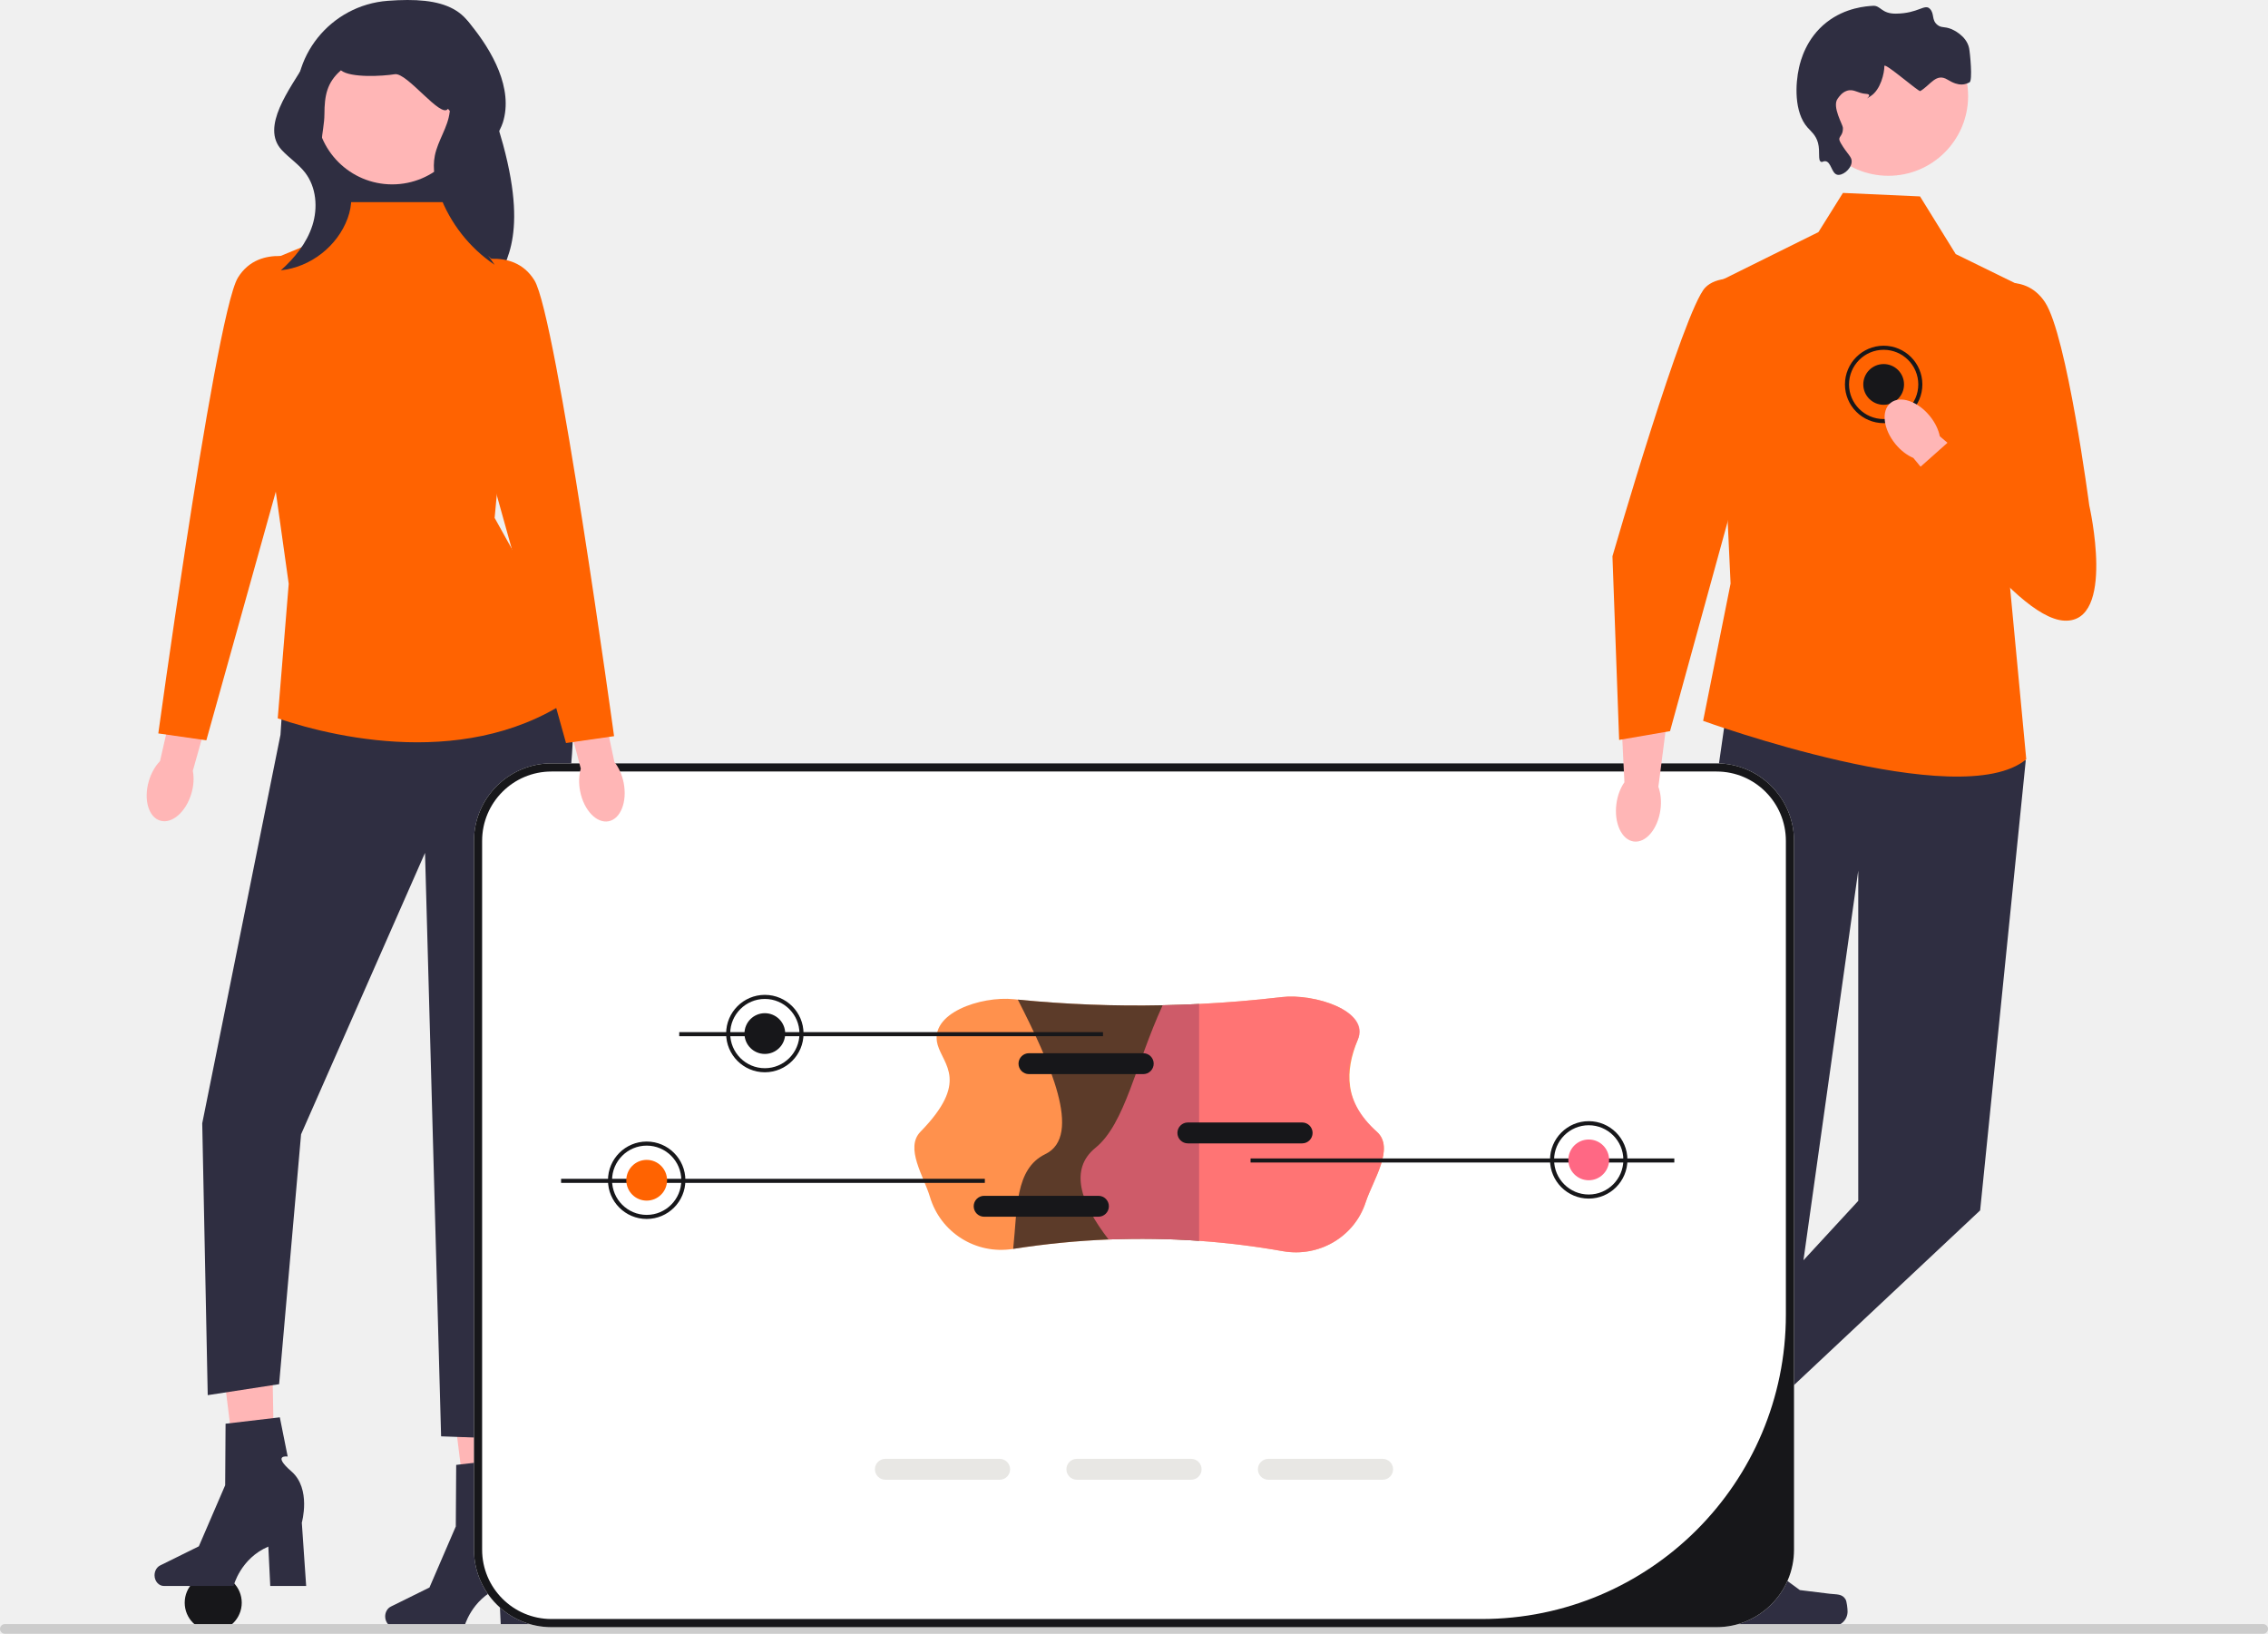
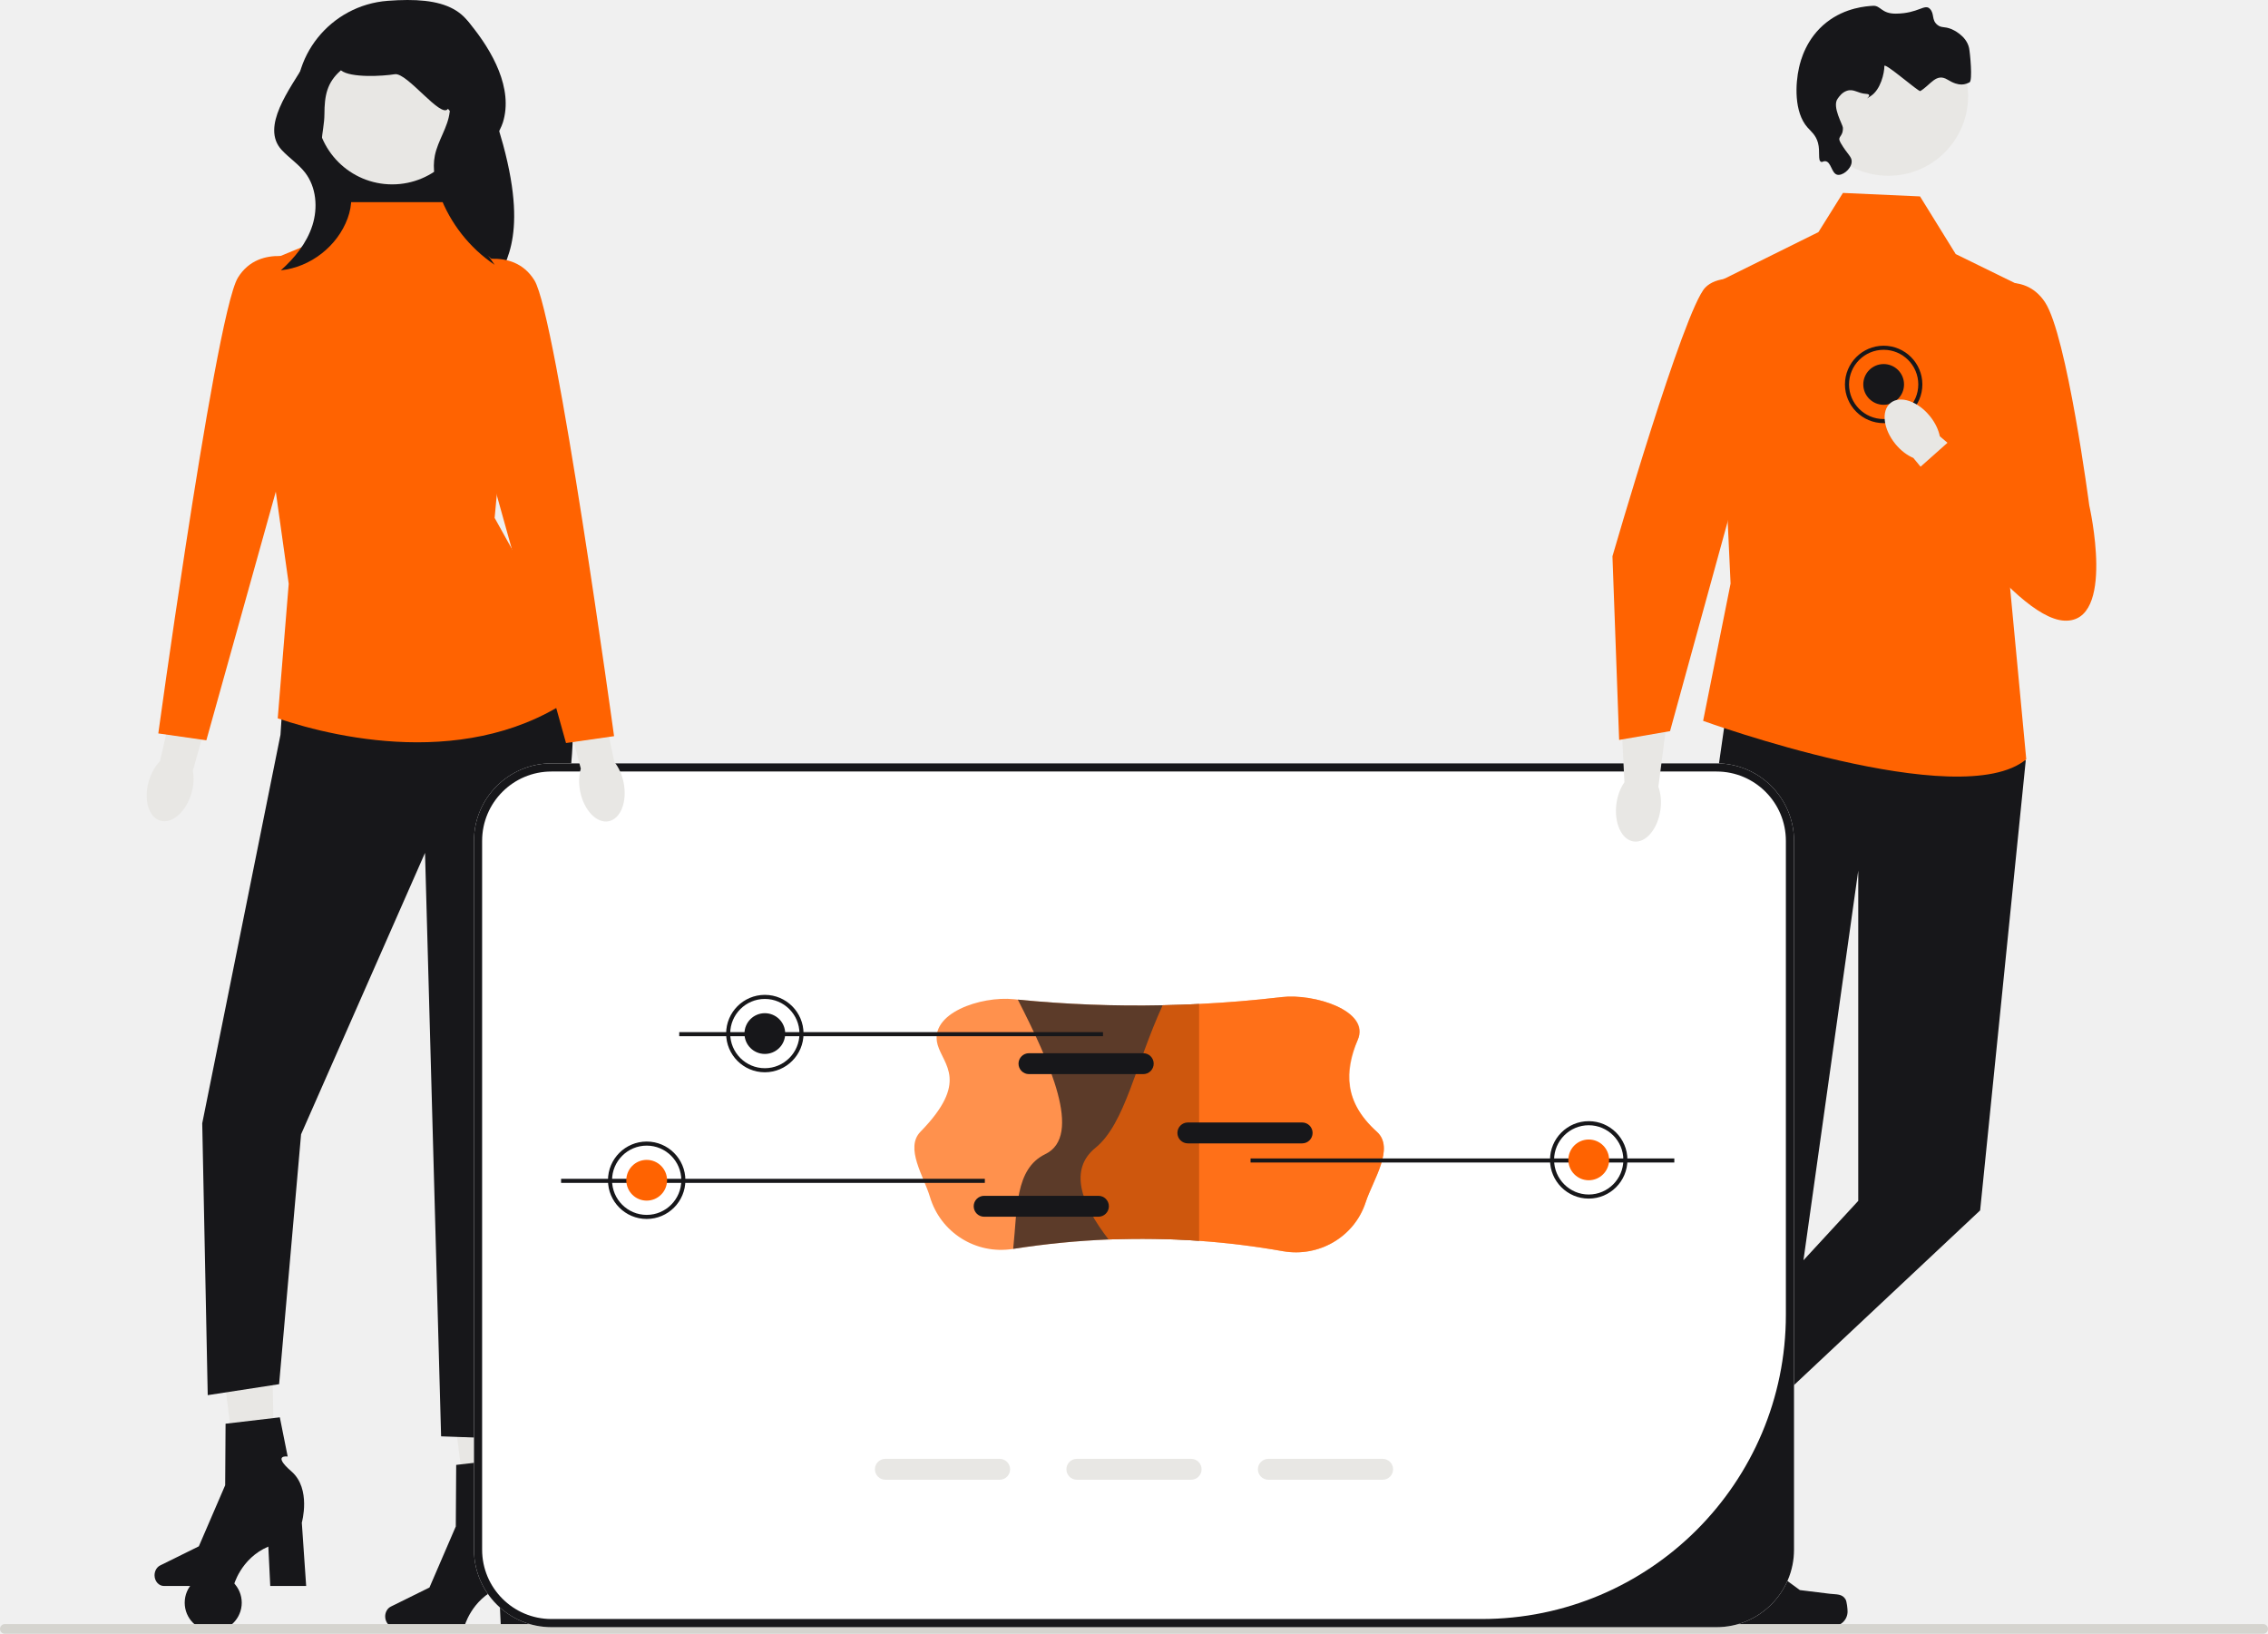
<svg xmlns="http://www.w3.org/2000/svg" id="a" width="556.67" height="400.968" viewBox="0 0 556.67 400.968">
  <circle cx="52.335" cy="393.349" r="7" fill="#17171a" />
-   <path d="M36.536,191.666c.586-1.983,1.572-3.669,2.737-4.867l4.393-19.242,9.095,2.358-5.435,19.265c.326,1.639,.236,3.589-.35,5.572-1.34,4.53-4.762,7.511-7.645,6.658-2.883-.852-4.133-5.216-2.794-9.745h0Z" fill="#ffb6b6" />
+   <path d="M36.536,191.666c.586-1.983,1.572-3.669,2.737-4.867l4.393-19.242,9.095,2.358-5.435,19.265c.326,1.639,.236,3.589-.35,5.572-1.34,4.53-4.762,7.511-7.645,6.658-2.883-.852-4.133-5.216-2.794-9.745h0Z" fill="#e8e7e4" />
  <g>
-     <polygon points="124.072 378.759 115.464 378.962 110.666 340.291 123.369 339.991 124.072 378.759" fill="#ffb6b6" />
-     <path d="M94.54,396.716h0c0,1.454,1.032,2.633,2.305,2.633h17.085s1.681-6.758,8.536-9.667l.473,9.667h8.814l-1.068-15.544s2.358-8.316-2.539-12.567c-4.897-4.251-.931-3.659-.931-3.659l-1.926-9.621-13.318,1.566-.098,15.102-6.463,14.99-9.48,4.683c-.844,.417-1.39,1.367-1.39,2.417l-0,0Z" fill="#2f2e41" />
+     <polygon points="124.072 378.759 115.464 378.962 110.666 340.291 123.369 339.991 124.072 378.759" fill="#e8e7e4" />
+     <path d="M94.54,396.716h0c0,1.454,1.032,2.633,2.305,2.633h17.085s1.681-6.758,8.536-9.667l.473,9.667h8.814l-1.068-15.544s2.358-8.316-2.539-12.567c-4.897-4.251-.931-3.659-.931-3.659l-1.926-9.621-13.318,1.566-.098,15.102-6.463,14.99-9.48,4.683c-.844,.417-1.39,1.367-1.39,2.417l-0,0Z" fill="#17171a" />
  </g>
  <g>
-     <polygon points="67.466 368.65 58.858 368.853 54.06 330.183 66.763 329.882 67.466 368.65" fill="#ffb6b6" />
-     <path d="M37.934,386.608h0c0,1.454,1.032,2.633,2.305,2.633h17.085s1.681-6.758,8.536-9.667l.473,9.667h8.814l-1.068-15.544s2.358-8.316-2.539-12.567c-4.897-4.251-.931-3.659-.931-3.659l-1.926-9.621-13.318,1.566-.098,15.102-6.463,14.99-9.48,4.683c-.844,.417-1.39,1.367-1.39,2.417l-0,0Z" fill="#2f2e41" />
+     <polygon points="67.466 368.65 58.858 368.853 54.06 330.183 66.763 329.882 67.466 368.65" fill="#e8e7e4" />
+     <path d="M37.934,386.608h0c0,1.454,1.032,2.633,2.305,2.633h17.085s1.681-6.758,8.536-9.667l.473,9.667h8.814l-1.068-15.544s2.358-8.316-2.539-12.567c-4.897-4.251-.931-3.659-.931-3.659l-1.926-9.621-13.318,1.566-.098,15.102-6.463,14.99-9.48,4.683c-.844,.417-1.39,1.367-1.39,2.417l-0,0Z" fill="#17171a" />
  </g>
-   <path d="M121.406,70.497l-30.998,5.391c-2.136-5.466-16.473-42.549-17.359-47.9C70.747,14.075,81.12,1.248,95.183,.199h0c13.488-1.007,21.705,1.519,22.853,14.367,.402,4.503,4.267,16.567,5.448,20.931,6.516,24.077-.52,29.87-2.078,35.001Z" fill="#2f2e41" />
-   <path d="M70.865,149.341l-2.022,30.998-19.205,95.354,1.348,66.714,17.521-2.696,5.391-61.323,30.423-69.072,3.945,143.199,18.869,.674,13.261-168.168c1.013-12.849-2.354-25.663-9.554-36.353v-0l-59.975,.674Z" fill="#2f2e41" />
+   <path d="M121.406,70.497l-30.998,5.391c-2.136-5.466-16.473-42.549-17.359-47.9C70.747,14.075,81.12,1.248,95.183,.199h0c13.488-1.007,21.705,1.519,22.853,14.367,.402,4.503,4.267,16.567,5.448,20.931,6.516,24.077-.52,29.87-2.078,35.001Z" fill="#17171a" />
+   <path d="M70.865,149.341l-2.022,30.998-19.205,95.354,1.348,66.714,17.521-2.696,5.391-61.323,30.423-69.072,3.945,143.199,18.869,.674,13.261-168.168c1.013-12.849-2.354-25.663-9.554-36.353v-0l-59.975,.674Z" fill="#17171a" />
  <path d="M109.95,49.607h-24.732l-5.593,8.76-19.542,8.087,10.782,76.822-2.696,33.02c15.235,5.17,50.592,13.171,76.165-7.947l-22.929-41.246,5.391-57.953-10.445-9.503-6.402-10.039Z" fill="#ff6301" />
  <path d="M75.245,64.096s-11.456-4.717-16.847,4.043c-2.934,4.767-8.462,37.473-12.892,66.298-3.711,24.144-6.651,45.565-6.651,45.565l11.793,1.685,13.174-47.16,10.075-36.064,1.348-34.368Z" fill="#ff6301" />
-   <circle cx="96.267" cy="26.565" r="18.686" fill="#ffb6b6" />
+   <circle cx="96.267" cy="26.565" r="18.686" fill="#e8e7e4" />
  <g>
-     <polygon points="397.601 376.965 406.892 382.063 430.976 348.653 417.264 341.13 397.601 376.965" fill="#ffb6b6" />
-     <path d="M429.547,394.222h0c.022,.646-.688,2.302-.999,2.869h0c-.956,1.741-3.142,2.379-4.884,1.423l-28.771-15.789c-1.188-.652-1.623-2.144-.971-3.332l.657-1.198s.552-4.381,5.918-7.211c0,0,1.735,5.473,10.164,3.018l3.2-2.027,6.954,14.871,6.004,4.326c1.314,.946,2.672,1.432,2.727,3.05l0,0Z" fill="#2f2e41" />
+     <polygon points="397.601 376.965 406.892 382.063 430.976 348.653 417.264 341.13 397.601 376.965" fill="#e8e7e4" />
+     <path d="M429.547,394.222h0c.022,.646-.688,2.302-.999,2.869h0c-.956,1.741-3.142,2.379-4.884,1.423l-28.771-15.789c-1.188-.652-1.623-2.144-.971-3.332l.657-1.198s.552-4.381,5.918-7.211c0,0,1.735,5.473,10.164,3.018l3.2-2.027,6.954,14.871,6.004,4.326c1.314,.946,2.672,1.432,2.727,3.05l0,0Z" fill="#17171a" />
  </g>
  <g>
-     <polygon points="416.665 392.751 427.262 392.75 432.303 351.874 416.662 351.875 416.665 392.751" fill="#ffb6b6" />
-     <path d="M452.973,392.51h0c.33,.556,.504,2.349,.504,2.996h0c0,1.986-1.61,3.597-3.597,3.597h-32.819c-1.355,0-2.454-1.099-2.454-2.454v-1.366s-1.624-4.107,1.719-9.168c0,0,4.154,3.963,10.362-2.244l1.831-3.316,13.251,9.691,7.345,.904c1.607,.198,3.032-.031,3.858,1.361h0Z" fill="#2f2e41" />
+     <polygon points="416.665 392.751 427.262 392.75 432.303 351.874 416.662 351.875 416.665 392.751" fill="#e8e7e4" />
+     <path d="M452.973,392.51h0c.33,.556,.504,2.349,.504,2.996h0c0,1.986-1.61,3.597-3.597,3.597h-32.819c-1.355,0-2.454-1.099-2.454-2.454v-1.366s-1.624-4.107,1.719-9.168c0,0,4.154,3.963,10.362-2.244l1.831-3.316,13.251,9.691,7.345,.904c1.607,.198,3.032-.031,3.858,1.361h0Z" fill="#17171a" />
  </g>
-   <polygon points="424.426 169.862 420.032 200.523 414.318 367.982 434.396 367.982 456.098 213.664 456.098 294.725 410.274 344.396 424.803 354.504 486.016 297.061 497.205 186.709 488.444 170.536 424.426 169.862" fill="#2f2e41" />
+   <polygon points="424.426 169.862 420.032 200.523 414.318 367.982 434.396 367.982 456.098 213.664 456.098 294.725 410.274 344.396 424.803 354.504 486.016 297.061 497.205 186.709 488.444 170.536 424.426 169.862" fill="#17171a" />
  <path d="M471.26,48.205l-18.925-.856-6.008,9.616-24.992,12.384,3.428,73.873-6.739,33.694s63.138,22.911,79.311,9.433l-4.511-47.844,3.511-68.156-16.314-7.993-8.76-14.151Z" fill="#ff6301" />
-   <circle cx="463.492" cy="23.571" r="19.572" fill="#ffb6b6" />
-   <path d="M448.021,39.561c1.421,.139,1.502,2.89,2.853,3.303,1.236,.378,3.391-1.242,3.603-3.003,.169-1.403-1.019-1.875-2.703-4.804-.99-1.722,.617-1.26,.56-3.707-.017-.729-2.7-5.161-1.311-7.103,.46-.643,1.111-1.554,2.252-1.952,1.717-.599,2.639,.627,4.804,.751,2.07,.119-1.339,2.078,1.061,.542,2.453-1.571,3.383-5.652,3.369-7.413-.014-1.811-.417,1.604,0,0,.21-.808,8.423,6.419,8.824,6.175,2.586-1.571,3.886-4.516,6.675-2.805,3.026,1.857,4.396,1.116,5.391,.674,.817-.364,.144-7.306-.097-8.433-.662-3.098-4.089-4.547-4.354-4.654-1.772-.719-2.421-.194-3.453-1.051-1.466-1.217-.633-2.672-1.802-3.904-1.288-1.357-2.8,1.128-8.36,1.173-3.574,.029-3.717-2.035-5.603-1.924-1.564,.092-6.756,.397-11.411,4.054-5.039,3.958-6.372,9.427-6.756,11.11-.898,3.934-1.265,10.946,2.102,14.714,.807,.903,2.043,1.859,2.552,3.753,.575,2.136-.09,4.292,.751,4.654,.352,.152,.529-.201,1.051-.15Z" fill="#2f2e41" />
-   <path d="M0,399.778c0,.66,.53,1.19,1.19,1.19H555.48c.66,0,1.19-.53,1.19-1.19,0-.66-.53-1.19-1.19-1.19H1.19c-.66,0-1.19,.53-1.19,1.19Z" fill="#ccc" />
+   <circle cx="463.492" cy="23.571" r="19.572" fill="#e8e7e4" />
+   <path d="M448.021,39.561c1.421,.139,1.502,2.89,2.853,3.303,1.236,.378,3.391-1.242,3.603-3.003,.169-1.403-1.019-1.875-2.703-4.804-.99-1.722,.617-1.26,.56-3.707-.017-.729-2.7-5.161-1.311-7.103,.46-.643,1.111-1.554,2.252-1.952,1.717-.599,2.639,.627,4.804,.751,2.07,.119-1.339,2.078,1.061,.542,2.453-1.571,3.383-5.652,3.369-7.413-.014-1.811-.417,1.604,0,0,.21-.808,8.423,6.419,8.824,6.175,2.586-1.571,3.886-4.516,6.675-2.805,3.026,1.857,4.396,1.116,5.391,.674,.817-.364,.144-7.306-.097-8.433-.662-3.098-4.089-4.547-4.354-4.654-1.772-.719-2.421-.194-3.453-1.051-1.466-1.217-.633-2.672-1.802-3.904-1.288-1.357-2.8,1.128-8.36,1.173-3.574,.029-3.717-2.035-5.603-1.924-1.564,.092-6.756,.397-11.411,4.054-5.039,3.958-6.372,9.427-6.756,11.11-.898,3.934-1.265,10.946,2.102,14.714,.807,.903,2.043,1.859,2.552,3.753,.575,2.136-.09,4.292,.751,4.654,.352,.152,.529-.201,1.051-.15Z" fill="#17171a" />
+   <path d="M0,399.778c0,.66,.53,1.19,1.19,1.19H555.48c.66,0,1.19-.53,1.19-1.19,0-.66-.53-1.19-1.19-1.19H1.19c-.66,0-1.19,.53-1.19,1.19Z" fill="#d5d4cf" />
  <path d="M421.315,187.349H135.355c-10.49,0-19.02,8.53-19.02,19.02v173.96c0,10.49,8.53,19.02,19.02,19.02H421.315c10.49,0,19.02-8.53,19.02-19.02V206.369c0-10.49-8.53-19.02-19.02-19.02Z" fill="#fff" />
  <path d="M421.315,187.349H135.355c-10.49,0-19.02,8.53-19.02,19.02v173.96c0,10.49,8.53,19.02,19.02,19.02H421.315c10.49,0,19.02-8.53,19.02-19.02V206.369c0-10.49-8.53-19.02-19.02-19.02Zm17.02,135.304c0,41.254-33.443,74.696-74.696,74.696H135.355c-9.4,0-17.02-7.62-17.02-17.02V206.369c0-9.4,7.62-17.02,17.02-17.02H421.315c9.4,0,17.02,7.62,17.02,17.02v116.284Z" fill="#17171a" />
-   <path d="M142.395,194.221c-.402-2.028-.312-3.979,.163-5.581l-5.046-19.081,9.15-2.136,4.134,19.586c1.05,1.3,1.876,3.069,2.278,5.098,.917,4.634-.729,8.863-3.678,9.447-2.949,.584-6.083-2.699-7-7.333h0Z" fill="#ffb6b6" />
+   <path d="M142.395,194.221c-.402-2.028-.312-3.979,.163-5.581l-5.046-19.081,9.15-2.136,4.134,19.586c1.05,1.3,1.876,3.069,2.278,5.098,.917,4.634-.729,8.863-3.678,9.447-2.949,.584-6.083-2.699-7-7.333h0Z" fill="#e8e7e4" />
  <path d="M114.33,64.769s11.456-4.717,16.847,4.043c5.391,8.76,19.542,111.864,19.542,111.864l-11.793,1.685-23.249-83.224-1.348-34.368Z" fill="#ff6301" />
-   <path d="M396.743,197.26c.276-2.066,.994-3.898,1.963-5.272l-2.202-44.703,16.736-2.235-6.196,48.052c.574,1.58,.784,3.537,.508,5.602-.632,4.719-3.563,8.221-6.548,7.822-2.985-.399-4.892-4.547-4.261-9.266h0Z" fill="#ffb6b6" />
+   <path d="M396.743,197.26c.276-2.066,.994-3.898,1.963-5.272l-2.202-44.703,16.736-2.235-6.196,48.052c.574,1.58,.784,3.537,.508,5.602-.632,4.719-3.563,8.221-6.548,7.822-2.985-.399-4.892-4.547-4.261-9.266h0Z" fill="#e8e7e4" />
  <path d="M439.689,71.129s-15.86-5.99-21.135-.561c-5.275,5.429-22.784,65.953-22.784,65.953l1.64,45.076,12.494-2.156,29.785-108.312Z" fill="#ff6301" />
  <path d="M245.365,358.036h-28.06c-1.41,0-2.56,1.15-2.56,2.56,0,1.42,1.15,2.57,2.56,2.57h28.06c1.41,0,2.56-1.15,2.56-2.57,0-1.41-1.15-2.56-2.56-2.56Z" fill="#e8e7e4" />
  <path d="M292.365,358.036h-28.06c-1.41,0-2.56,1.15-2.56,2.56,0,1.42,1.15,2.57,2.56,2.57h28.06c1.41,0,2.56-1.15,2.56-2.57,0-1.41-1.15-2.56-2.56-2.56Z" fill="#e8e7e4" />
  <path d="M339.365,358.036h-28.06c-1.41,0-2.56,1.15-2.56,2.56,0,1.42,1.15,2.57,2.56,2.57h28.06c1.41,0,2.56-1.15,2.56-2.57,0-1.41-1.15-2.56-2.56-2.56Z" fill="#e8e7e4" />
  <g>
    <path d="M452.835,94.349c0-5.238,4.262-9.5,9.5-9.5,5.238,0,9.5,4.262,9.5,9.5s-4.262,9.5-9.5,9.5c-5.238,0-9.5-4.262-9.5-9.5Zm1,0c0,4.687,3.813,8.5,8.5,8.5,4.687,0,8.5-3.813,8.5-8.5s-3.813-8.5-8.5-8.5c-4.687,0-8.5,3.813-8.5,8.5Z" fill="#17171a" />
    <circle cx="462.335" cy="94.349" r="5" fill="#17171a" />
  </g>
-   <path d="M473.644,102.078c1.309,1.601,2.147,3.365,2.481,5.002l33.912,28.692-9.809,13.697-30.604-37.074c-1.538-.653-3.099-1.826-4.408-3.427-2.989-3.657-3.526-8.165-1.199-10.067,2.327-1.902,6.638-.48,9.627,3.178h0Z" fill="#ffb6b6" />
+   <path d="M473.644,102.078c1.309,1.601,2.147,3.365,2.481,5.002l33.912,28.692-9.809,13.697-30.604-37.074c-1.538-.653-3.099-1.826-4.408-3.427-2.989-3.657-3.526-8.165-1.199-10.067,2.327-1.902,6.638-.48,9.627,3.178h0Z" fill="#e8e7e4" />
  <path d="M487.096,70.78s9.434-4.717,14.825,3.369c5.391,8.087,10.878,49.892,10.878,49.892,0,0,6.643,28.952-6.16,28.278-12.804-.674-36.304-36.835-36.304-36.835l9-8,1.023-9.749,6.739-26.955Z" fill="#ff6301" />
-   <path d="M93.977,3.173c-7.601,1.337-14.966,5.453-18.909,12.087-3.943,6.634-11.168,15.877-5.93,21.545,1.81,1.959,4.117,3.442,5.746,5.554,2.771,3.595,3.172,8.645,1.79,12.969s-4.346,7.99-7.736,11.007c7.258-.749,13.881-5.905,16.388-12.757,1.16-3.171,1.396-6.974-.589-9.706-1.044-1.437-2.581-2.419-3.907-3.6-3.419-3.047-1.223-7.649-1.203-12.228s.597-7.766,4.043-10.782c2.373,1.897,10.244,1.439,13.243,.952,2.999-.487,11.387,11.032,13.038,8.482,3.234,4.157,1.021-4.409,.414,.822-.434,3.743-2.892,6.971-3.633,10.665-.645,3.215,.06,6.56,1.192,9.637,2.555,6.941,7.344,13.039,13.482,17.165-3.544-5.012-7.238-10.489-7.122-16.627,.086-4.552,7.785-13.947,9.143-18.293,2.599-8.315-2.554-17.53-8.087-24.26-4.859-5.91-14.252-4.084-21.7-2.334" fill="#2f2e41" />
+   <path d="M93.977,3.173c-7.601,1.337-14.966,5.453-18.909,12.087-3.943,6.634-11.168,15.877-5.93,21.545,1.81,1.959,4.117,3.442,5.746,5.554,2.771,3.595,3.172,8.645,1.79,12.969s-4.346,7.99-7.736,11.007c7.258-.749,13.881-5.905,16.388-12.757,1.16-3.171,1.396-6.974-.589-9.706-1.044-1.437-2.581-2.419-3.907-3.6-3.419-3.047-1.223-7.649-1.203-12.228s.597-7.766,4.043-10.782c2.373,1.897,10.244,1.439,13.243,.952,2.999-.487,11.387,11.032,13.038,8.482,3.234,4.157,1.021-4.409,.414,.822-.434,3.743-2.892,6.971-3.633,10.665-.645,3.215,.06,6.56,1.192,9.637,2.555,6.941,7.344,13.039,13.482,17.165-3.544-5.012-7.238-10.489-7.122-16.627,.086-4.552,7.785-13.947,9.143-18.293,2.599-8.315-2.554-17.53-8.087-24.26-4.859-5.91-14.252-4.084-21.7-2.334" fill="#17171a" />
  <g>
    <path d="M337.929,277.751c4.545,3.988-.96,11.87-2.735,17.325-2.765,8.499-11.493,13.556-20.294,12-6.818-1.205-13.679-2.057-20.581-2.546-7.36-.52-14.76-.63-22.22-.33-7.75,.31-15.55,1.08-23.42,2.31l-.132,.02c-9.032,1.405-17.687-4.019-20.297-12.779-1.511-5.07-6.206-12.023-2.321-16.001,11.991-12.278,5.619-16.382,4.208-21.332-2.211-7.759,10.652-12.007,18.678-11.188,.334,.034,.669,.068,1.003,.101,11.85,1.17,23.7,1.63,35.55,1.38,2.98-.05,5.97-.16,8.95-.31,6.759-.333,13.515-.896,20.271-1.692,7.851-.924,21.629,3.232,18.639,10.55-3.081,7.541-3.42,15.367,4.7,22.492Z" fill="#ff6301" opacity=".7" />
    <path d="M294.319,246.401v58.13c-7.36-.52-14.76-.63-22.22-.33-7.75,.31-15.55,1.08-23.42,2.31,1.05-9.73,.38-19.63,7.89-23.26,9.29-4.5,1.04-22.67-6.75-37.92,11.85,1.17,23.7,1.63,35.55,1.38,2.98-.05,5.97-.16,8.95-.31Z" fill="#17171a" opacity=".7" />
-     <path d="M337.929,277.751c4.459,4.084-.96,11.87-2.735,17.325-2.765,8.499-11.493,13.556-20.294,12-6.818-1.205-13.679-2.057-20.581-2.546-7.36-.52-14.76-.63-22.22-.33-6.98-9.01-9.65-17.28-3.23-22.49,7.27-5.89,9.8-20.37,16.5-35,2.98-.05,5.97-.16,8.95-.31,6.759-.333,13.515-.896,20.271-1.692,7.851-.924,21.966,3.379,18.639,10.55-3.297,7.108-3.708,14.791,4.7,22.492Z" fill="#ff6884" opacity=".7" />
+     <path d="M337.929,277.751c4.459,4.084-.96,11.87-2.735,17.325-2.765,8.499-11.493,13.556-20.294,12-6.818-1.205-13.679-2.057-20.581-2.546-7.36-.52-14.76-.63-22.22-.33-6.98-9.01-9.65-17.28-3.23-22.49,7.27-5.89,9.8-20.37,16.5-35,2.98-.05,5.97-.16,8.95-.31,6.759-.333,13.515-.896,20.271-1.692,7.851-.924,21.966,3.379,18.639,10.55-3.297,7.108-3.708,14.791,4.7,22.492Z" fill="#ff6301" opacity=".7" />
  </g>
  <path d="M269.609,293.485h-28.06c-1.41,0-2.56,1.15-2.56,2.56,0,1.42,1.15,2.57,2.56,2.57h28.06c1.41,0,2.56-1.15,2.56-2.57,0-1.41-1.15-2.56-2.56-2.56Z" fill="#17171a" />
  <path d="M319.609,275.485h-28.06c-1.41,0-2.56,1.15-2.56,2.56,0,1.42,1.15,2.57,2.56,2.57h28.06c1.41,0,2.56-1.15,2.56-2.57,0-1.41-1.15-2.56-2.56-2.56Z" fill="#17171a" />
  <path d="M280.609,258.485h-28.06c-1.41,0-2.56,1.15-2.56,2.56,0,1.42,1.15,2.57,2.56,2.57h28.06c1.41,0,2.56-1.15,2.56-2.57,0-1.41-1.15-2.56-2.56-2.56Z" fill="#17171a" />
  <g>
    <rect x="137.716" y="289.311" width="104.009" height="1" fill="#17171a" />
    <path d="M158.725,299.164c-5.238,0-9.5-4.262-9.5-9.5s4.262-9.5,9.5-9.5,9.5,4.262,9.5,9.5-4.262,9.5-9.5,9.5Zm0-18c-4.687,0-8.5,3.813-8.5,8.5s3.813,8.5,8.5,8.5,8.5-3.813,8.5-8.5-3.813-8.5-8.5-8.5Z" fill="#17171a" />
    <circle cx="158.725" cy="289.664" r="5" fill="#ff6301" />
  </g>
  <g>
    <rect x="306.945" y="284.311" width="104.009" height="1" fill="#17171a" />
    <path d="M380.445,284.664c0-5.238,4.262-9.5,9.5-9.5,5.238,0,9.5,4.262,9.5,9.5,0,5.238-4.262,9.5-9.5,9.5-5.238,0-9.5-4.262-9.5-9.5Zm1,0c0,4.687,3.813,8.5,8.5,8.5,4.687,0,8.5-3.813,8.5-8.5,0-4.687-3.813-8.5-8.5-8.5-4.687,0-8.5,3.813-8.5,8.5Z" fill="#17171a" />
-     <circle cx="389.945" cy="284.664" r="5" fill="#ff6884" />
+     <circle cx="389.945" cy="284.664" r="5" fill="#ff6301" />
  </g>
  <g>
    <rect x="166.716" y="253.311" width="104.009" height="1" fill="#17171a" />
    <path d="M187.725,263.164c-5.238,0-9.5-4.262-9.5-9.5s4.262-9.5,9.5-9.5,9.5,4.262,9.5,9.5-4.262,9.5-9.5,9.5Zm0-18c-4.687,0-8.5,3.813-8.5,8.5s3.813,8.5,8.5,8.5,8.5-3.813,8.5-8.5-3.813-8.5-8.5-8.5Z" fill="#17171a" />
    <circle cx="187.725" cy="253.664" r="5" fill="#17171a" />
  </g>
</svg>
